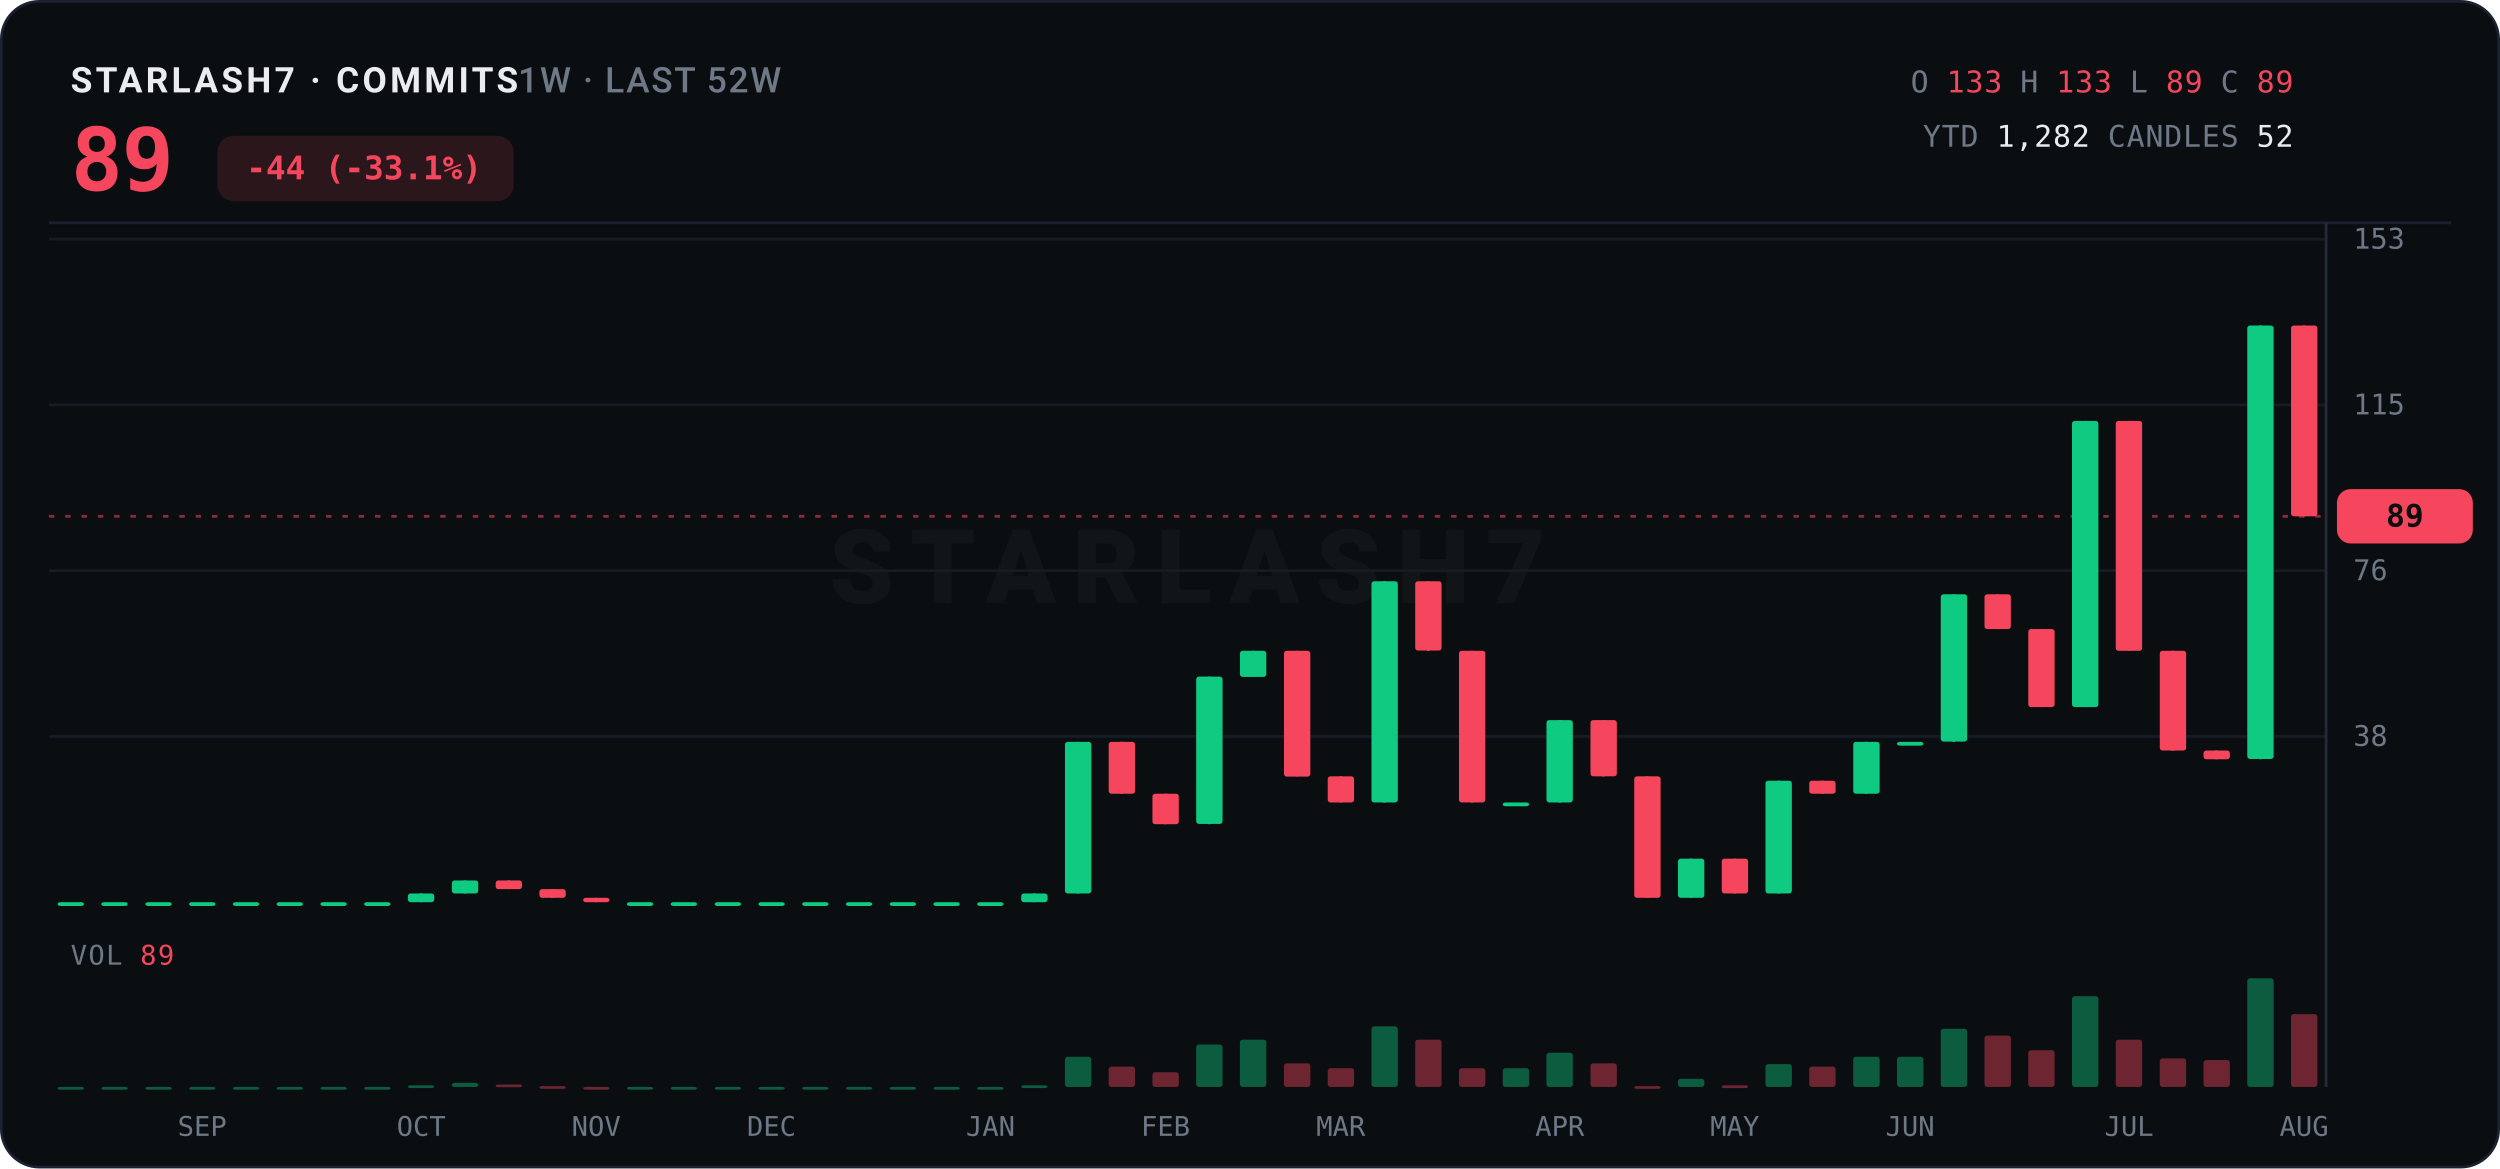
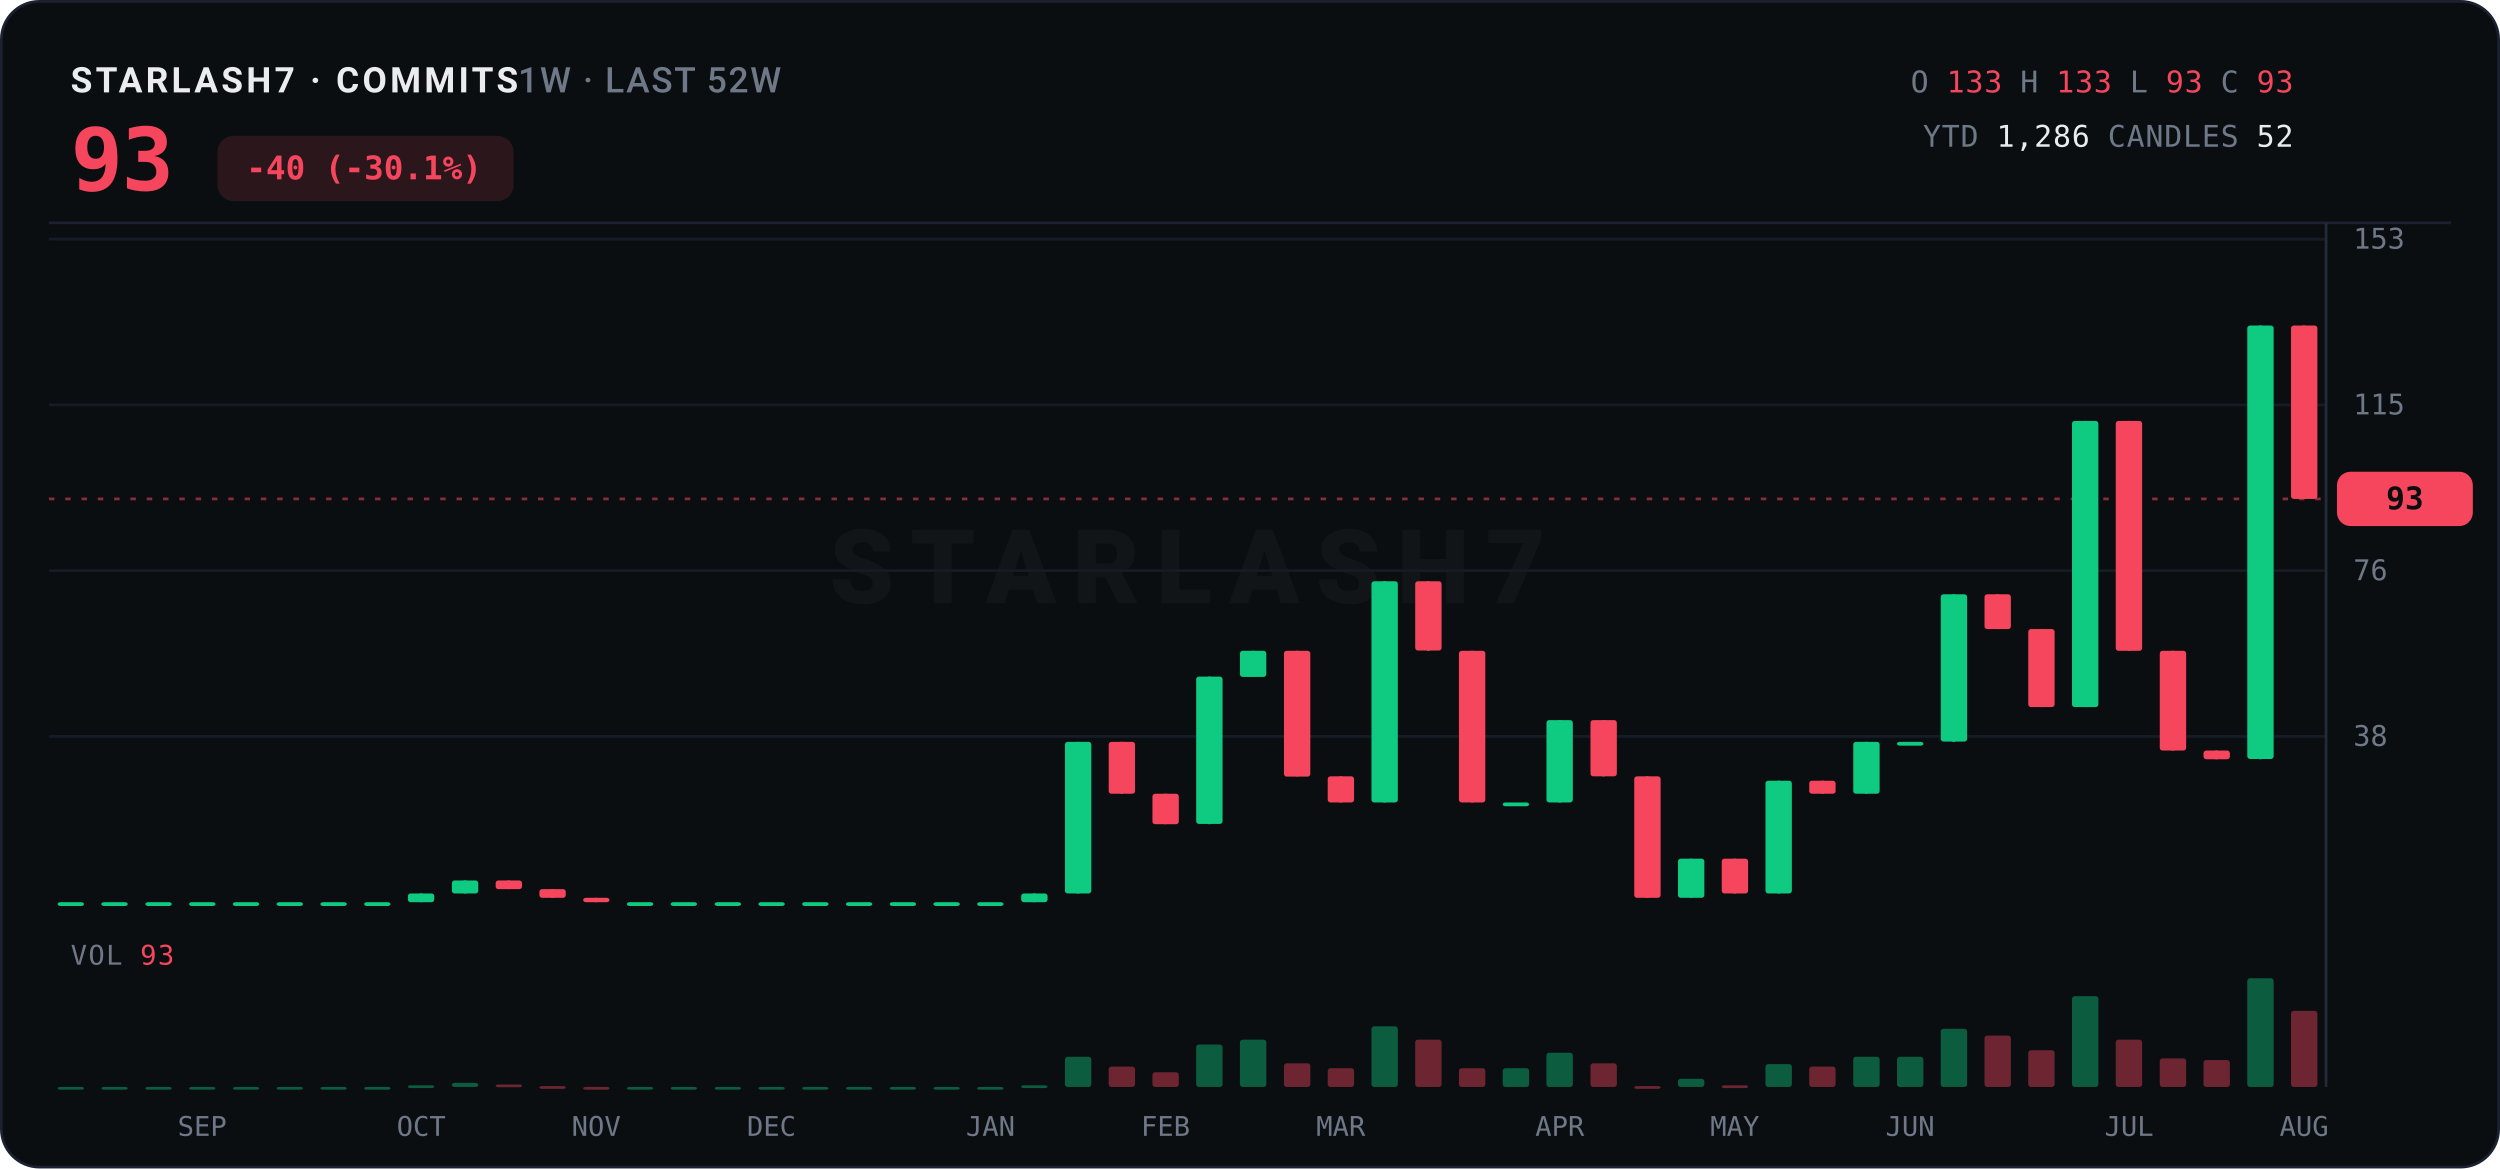
<svg xmlns="http://www.w3.org/2000/svg" width="920" height="430" viewBox="0 0 920 430">
  <rect x="0.5" y="0.5" width="919" height="429" rx="14" fill="#0B0E11" stroke="#1B2130" />
  <text x="26" y="34" font-family="ui-sans-serif,system-ui,-apple-system,'Segoe UI',Roboto,sans-serif" font-size="13" font-weight="700" letter-spacing="1.2" fill="#EAECEF">STARLASH7 · COMMITS<tspan fill="#6E7887" font-weight="500" letter-spacing="0.6">  1W · LAST 52W</tspan>
  </text>
-   <text x="26" y="70" font-family="ui-monospace,'SF Mono',SFMono-Regular,Menlo,Consolas,monospace" font-size="32" font-weight="800" fill="#F6465D" letter-spacing="-0.5">89</text>
+   <text x="26" y="70" font-family="ui-monospace,'SF Mono',SFMono-Regular,Menlo,Consolas,monospace" font-size="32" font-weight="800" fill="#F6465D" letter-spacing="-0.5">93</text>
  <rect x="80" y="50" width="109" height="24" rx="6" fill="#F6465D" opacity="0.14" />
-   <text x="134" y="66" text-anchor="middle" font-family="ui-monospace,'SF Mono',SFMono-Regular,Menlo,Consolas,monospace" font-size="12" font-weight="700" fill="#F6465D">-44 (-33.1%)</text>
+   <text x="134" y="66" text-anchor="middle" font-family="ui-monospace,'SF Mono',SFMono-Regular,Menlo,Consolas,monospace" font-size="12" font-weight="700" fill="#F6465D">-40 (-30.1%)</text>
  <text x="844" y="34" text-anchor="end" font-family="ui-monospace,'SF Mono',SFMono-Regular,Menlo,Consolas,monospace" font-size="11" letter-spacing="0.3">
    <tspan fill="#6E7887">O</tspan>
    <tspan fill="#F6465D">133</tspan>
    <tspan fill="#6E7887">H</tspan>
    <tspan fill="#F6465D">133</tspan>
    <tspan fill="#6E7887">L</tspan>
-     <tspan fill="#F6465D">89</tspan>
+     <tspan fill="#F6465D">93</tspan>
    <tspan fill="#6E7887">C</tspan>
-     <tspan fill="#F6465D">89</tspan>
+     <tspan fill="#F6465D">93</tspan>
  </text>
  <text x="844" y="54" text-anchor="end" font-family="ui-monospace,'SF Mono',SFMono-Regular,Menlo,Consolas,monospace" font-size="11" letter-spacing="0.3">
    <tspan fill="#6E7887">YTD</tspan>
-     <tspan fill="#EAECEF">1,282</tspan>
+     <tspan fill="#EAECEF">1,286</tspan>
    <tspan fill="#6E7887">CANDLES</tspan>
    <tspan fill="#EAECEF">52</tspan>
  </text>
  <line x1="18" y1="82" x2="902" y2="82" stroke="#1B2130" stroke-width="1" />
  <text x="437.0" y="222.0" text-anchor="middle" font-family="ui-sans-serif,system-ui,-apple-system,'Segoe UI',Roboto,sans-serif" font-size="38" font-weight="800" letter-spacing="6" fill="#EAECEF" opacity="0.035">STARLASH7</text>
  <line x1="18" y1="271.0" x2="856" y2="271.0" stroke="#161C26" stroke-width="1" />
  <text x="866" y="274.5" font-family="ui-monospace,'SF Mono',SFMono-Regular,Menlo,Consolas,monospace" font-size="10.5" fill="#6E7887">38</text>
  <line x1="18" y1="210.0" x2="856" y2="210.0" stroke="#161C26" stroke-width="1" />
  <text x="866" y="213.5" font-family="ui-monospace,'SF Mono',SFMono-Regular,Menlo,Consolas,monospace" font-size="10.5" fill="#6E7887">76</text>
  <line x1="18" y1="149.0" x2="856" y2="149.0" stroke="#161C26" stroke-width="1" />
  <text x="866" y="152.5" font-family="ui-monospace,'SF Mono',SFMono-Regular,Menlo,Consolas,monospace" font-size="10.5" fill="#6E7887">115</text>
  <line x1="18" y1="88.0" x2="856" y2="88.0" stroke="#161C26" stroke-width="1" />
  <text x="866" y="91.5" font-family="ui-monospace,'SF Mono',SFMono-Regular,Menlo,Consolas,monospace" font-size="10.5" fill="#6E7887">153</text>
  <line x1="856" y1="82" x2="856" y2="400" stroke="#242B38" stroke-width="1" />
-   <line x1="18" y1="190.0" x2="856" y2="190.0" stroke="#F6465D" stroke-width="1" stroke-dasharray="2 4" opacity="0.55" />
-   <rect x="860" y="180.0" width="50" height="20" rx="5" fill="#F6465D" />
-   <text x="885.0" y="193.8" text-anchor="middle" font-family="ui-monospace,'SF Mono',SFMono-Regular,Menlo,Consolas,monospace" font-size="11.5" font-weight="800" fill="#0B0E11">89</text>
+   <line x1="18" y1="183.6" x2="856" y2="183.6" stroke="#F6465D" stroke-width="1" stroke-dasharray="2 4" opacity="0.55" />
+   <rect x="860" y="173.6" width="50" height="20" rx="5" fill="#F6465D" />
+   <text x="885.0" y="187.4" text-anchor="middle" font-family="ui-monospace,'SF Mono',SFMono-Regular,Menlo,Consolas,monospace" font-size="11.5" font-weight="800" fill="#0B0E11">93</text>
  <line x1="26.1" y1="332.0" x2="26.1" y2="332.0" stroke="#0ECB81" stroke-width="1" />
  <rect x="21.2" y="332.0" width="9.7" height="1.4" rx="1" fill="#0ECB81" />
  <line x1="42.2" y1="332.0" x2="42.2" y2="332.0" stroke="#0ECB81" stroke-width="1" />
  <rect x="37.3" y="332.0" width="9.7" height="1.4" rx="1" fill="#0ECB81" />
  <line x1="58.3" y1="332.0" x2="58.3" y2="332.0" stroke="#0ECB81" stroke-width="1" />
  <rect x="53.5" y="332.0" width="9.7" height="1.4" rx="1" fill="#0ECB81" />
  <line x1="74.4" y1="332.0" x2="74.4" y2="332.0" stroke="#0ECB81" stroke-width="1" />
  <rect x="69.6" y="332.0" width="9.7" height="1.4" rx="1" fill="#0ECB81" />
  <line x1="90.5" y1="332.0" x2="90.5" y2="332.0" stroke="#0ECB81" stroke-width="1" />
  <rect x="85.7" y="332.0" width="9.7" height="1.4" rx="1" fill="#0ECB81" />
  <line x1="106.6" y1="332.0" x2="106.6" y2="332.0" stroke="#0ECB81" stroke-width="1" />
  <rect x="101.8" y="332.0" width="9.7" height="1.4" rx="1" fill="#0ECB81" />
  <line x1="122.8" y1="332.0" x2="122.8" y2="332.0" stroke="#0ECB81" stroke-width="1" />
  <rect x="117.9" y="332.0" width="9.7" height="1.4" rx="1" fill="#0ECB81" />
  <line x1="138.9" y1="332.0" x2="138.9" y2="332.0" stroke="#0ECB81" stroke-width="1" />
  <rect x="134.0" y="332.0" width="9.7" height="1.4" rx="1" fill="#0ECB81" />
  <line x1="155.0" y1="328.8" x2="155.0" y2="332.0" stroke="#0ECB81" stroke-width="1" />
  <rect x="150.1" y="328.8" width="9.7" height="3.2" rx="1" fill="#0ECB81" />
  <line x1="171.1" y1="324.0" x2="171.1" y2="328.8" stroke="#0ECB81" stroke-width="1" />
  <rect x="166.3" y="324.0" width="9.7" height="4.8" rx="1" fill="#0ECB81" />
  <line x1="187.2" y1="324.0" x2="187.2" y2="327.2" stroke="#F6465D" stroke-width="1" />
  <rect x="182.4" y="324.0" width="9.7" height="3.2" rx="1" fill="#F6465D" />
  <line x1="203.3" y1="327.2" x2="203.3" y2="330.4" stroke="#F6465D" stroke-width="1" />
  <rect x="198.5" y="327.2" width="9.7" height="3.2" rx="1" fill="#F6465D" />
  <line x1="219.4" y1="330.4" x2="219.4" y2="332.0" stroke="#F6465D" stroke-width="1" />
  <rect x="214.6" y="330.4" width="9.7" height="1.6" rx="1" fill="#F6465D" />
  <line x1="235.6" y1="332.0" x2="235.6" y2="332.0" stroke="#0ECB81" stroke-width="1" />
  <rect x="230.7" y="332.0" width="9.7" height="1.4" rx="1" fill="#0ECB81" />
  <line x1="251.7" y1="332.0" x2="251.7" y2="332.0" stroke="#0ECB81" stroke-width="1" />
  <rect x="246.8" y="332.0" width="9.7" height="1.4" rx="1" fill="#0ECB81" />
  <line x1="267.8" y1="332.0" x2="267.8" y2="332.0" stroke="#0ECB81" stroke-width="1" />
  <rect x="263.0" y="332.0" width="9.7" height="1.4" rx="1" fill="#0ECB81" />
  <line x1="283.9" y1="332.0" x2="283.9" y2="332.0" stroke="#0ECB81" stroke-width="1" />
  <rect x="279.1" y="332.0" width="9.7" height="1.4" rx="1" fill="#0ECB81" />
  <line x1="300.0" y1="332.0" x2="300.0" y2="332.0" stroke="#0ECB81" stroke-width="1" />
  <rect x="295.2" y="332.0" width="9.7" height="1.4" rx="1" fill="#0ECB81" />
  <line x1="316.1" y1="332.0" x2="316.1" y2="332.0" stroke="#0ECB81" stroke-width="1" />
  <rect x="311.3" y="332.0" width="9.7" height="1.4" rx="1" fill="#0ECB81" />
  <line x1="332.3" y1="332.0" x2="332.3" y2="332.0" stroke="#0ECB81" stroke-width="1" />
  <rect x="327.4" y="332.0" width="9.7" height="1.4" rx="1" fill="#0ECB81" />
  <line x1="348.4" y1="332.0" x2="348.4" y2="332.0" stroke="#0ECB81" stroke-width="1" />
  <rect x="343.5" y="332.0" width="9.7" height="1.4" rx="1" fill="#0ECB81" />
  <line x1="364.5" y1="332.0" x2="364.5" y2="332.0" stroke="#0ECB81" stroke-width="1" />
  <rect x="359.6" y="332.0" width="9.7" height="1.4" rx="1" fill="#0ECB81" />
  <line x1="380.6" y1="328.8" x2="380.6" y2="332.0" stroke="#0ECB81" stroke-width="1" />
  <rect x="375.8" y="328.8" width="9.7" height="3.2" rx="1" fill="#0ECB81" />
  <line x1="396.7" y1="273.0" x2="396.7" y2="328.8" stroke="#0ECB81" stroke-width="1" />
  <rect x="391.9" y="273.0" width="9.7" height="55.8" rx="1" fill="#0ECB81" />
  <line x1="412.8" y1="273.0" x2="412.8" y2="292.1" stroke="#F6465D" stroke-width="1" />
  <rect x="408.0" y="273.0" width="9.7" height="19.1" rx="1" fill="#F6465D" />
  <line x1="428.9" y1="292.1" x2="428.9" y2="303.3" stroke="#F6465D" stroke-width="1" />
  <rect x="424.1" y="292.1" width="9.7" height="11.2" rx="1" fill="#F6465D" />
  <line x1="445.1" y1="249.0" x2="445.1" y2="303.3" stroke="#0ECB81" stroke-width="1" />
  <rect x="440.2" y="249.0" width="9.7" height="54.2" rx="1" fill="#0ECB81" />
  <line x1="461.2" y1="239.5" x2="461.2" y2="249.0" stroke="#0ECB81" stroke-width="1" />
  <rect x="456.3" y="239.5" width="9.7" height="9.6" rx="1" fill="#0ECB81" />
  <line x1="477.3" y1="239.5" x2="477.3" y2="285.7" stroke="#F6465D" stroke-width="1" />
  <rect x="472.5" y="239.5" width="9.7" height="46.3" rx="1" fill="#F6465D" />
  <line x1="493.4" y1="285.7" x2="493.4" y2="295.3" stroke="#F6465D" stroke-width="1" />
  <rect x="488.6" y="285.7" width="9.7" height="9.6" rx="1" fill="#F6465D" />
  <line x1="509.5" y1="213.9" x2="509.5" y2="295.3" stroke="#0ECB81" stroke-width="1" />
  <rect x="504.7" y="213.9" width="9.7" height="81.4" rx="1" fill="#0ECB81" />
  <line x1="525.6" y1="213.9" x2="525.6" y2="239.5" stroke="#F6465D" stroke-width="1" />
  <rect x="520.8" y="213.9" width="9.7" height="25.5" rx="1" fill="#F6465D" />
  <line x1="541.8" y1="239.5" x2="541.8" y2="295.3" stroke="#F6465D" stroke-width="1" />
  <rect x="536.9" y="239.5" width="9.7" height="55.8" rx="1" fill="#F6465D" />
  <line x1="557.9" y1="295.3" x2="557.9" y2="295.3" stroke="#0ECB81" stroke-width="1" />
  <rect x="553.0" y="295.3" width="9.7" height="1.4" rx="1" fill="#0ECB81" />
  <line x1="574.0" y1="265.0" x2="574.0" y2="295.3" stroke="#0ECB81" stroke-width="1" />
  <rect x="569.1" y="265.0" width="9.7" height="30.3" rx="1" fill="#0ECB81" />
  <line x1="590.1" y1="265.0" x2="590.1" y2="285.7" stroke="#F6465D" stroke-width="1" />
  <rect x="585.3" y="265.0" width="9.7" height="20.7" rx="1" fill="#F6465D" />
  <line x1="606.2" y1="285.7" x2="606.2" y2="330.4" stroke="#F6465D" stroke-width="1" />
  <rect x="601.4" y="285.7" width="9.7" height="44.7" rx="1" fill="#F6465D" />
  <line x1="622.3" y1="316.0" x2="622.3" y2="330.4" stroke="#0ECB81" stroke-width="1" />
  <rect x="617.5" y="316.0" width="9.7" height="14.4" rx="1" fill="#0ECB81" />
  <line x1="638.4" y1="316.0" x2="638.4" y2="328.8" stroke="#F6465D" stroke-width="1" />
  <rect x="633.6" y="316.0" width="9.7" height="12.8" rx="1" fill="#F6465D" />
  <line x1="654.6" y1="287.3" x2="654.6" y2="328.8" stroke="#0ECB81" stroke-width="1" />
  <rect x="649.7" y="287.3" width="9.7" height="41.5" rx="1" fill="#0ECB81" />
  <line x1="670.7" y1="287.3" x2="670.7" y2="292.1" stroke="#F6465D" stroke-width="1" />
  <rect x="665.8" y="287.3" width="9.7" height="4.8" rx="1" fill="#F6465D" />
  <line x1="686.8" y1="273.0" x2="686.8" y2="292.1" stroke="#0ECB81" stroke-width="1" />
  <rect x="682.0" y="273.0" width="9.7" height="19.1" rx="1" fill="#0ECB81" />
  <line x1="702.9" y1="273.0" x2="702.9" y2="273.0" stroke="#0ECB81" stroke-width="1" />
  <rect x="698.1" y="273.0" width="9.7" height="1.4" rx="1" fill="#0ECB81" />
  <line x1="719.0" y1="218.7" x2="719.0" y2="273.0" stroke="#0ECB81" stroke-width="1" />
  <rect x="714.2" y="218.7" width="9.7" height="54.2" rx="1" fill="#0ECB81" />
  <line x1="735.1" y1="218.7" x2="735.1" y2="231.5" stroke="#F6465D" stroke-width="1" />
  <rect x="730.3" y="218.7" width="9.7" height="12.8" rx="1" fill="#F6465D" />
  <line x1="751.2" y1="231.5" x2="751.2" y2="260.2" stroke="#F6465D" stroke-width="1" />
  <rect x="746.4" y="231.5" width="9.7" height="28.7" rx="1" fill="#F6465D" />
  <line x1="767.4" y1="154.9" x2="767.4" y2="260.2" stroke="#0ECB81" stroke-width="1" />
  <rect x="762.5" y="154.9" width="9.7" height="105.3" rx="1" fill="#0ECB81" />
  <line x1="783.5" y1="154.9" x2="783.5" y2="239.5" stroke="#F6465D" stroke-width="1" />
  <rect x="778.6" y="154.9" width="9.7" height="84.6" rx="1" fill="#F6465D" />
  <line x1="799.6" y1="239.5" x2="799.6" y2="276.2" stroke="#F6465D" stroke-width="1" />
  <rect x="794.8" y="239.5" width="9.7" height="36.7" rx="1" fill="#F6465D" />
  <line x1="815.7" y1="276.2" x2="815.7" y2="279.4" stroke="#F6465D" stroke-width="1" />
  <rect x="810.9" y="276.2" width="9.7" height="3.2" rx="1" fill="#F6465D" />
  <line x1="831.8" y1="119.8" x2="831.8" y2="279.4" stroke="#0ECB81" stroke-width="1" />
  <rect x="827.0" y="119.8" width="9.7" height="159.5" rx="1" fill="#0ECB81" />
-   <line x1="847.9" y1="119.8" x2="847.9" y2="190.0" stroke="#F6465D" stroke-width="1" />
-   <rect x="843.1" y="119.8" width="9.7" height="70.2" rx="1" fill="#F6465D" />
-   <text x="26" y="355" font-family="ui-monospace,'SF Mono',SFMono-Regular,Menlo,Consolas,monospace" font-size="10" letter-spacing="0.5" fill="#6E7887">VOL <tspan fill="#F6465D">89</tspan>
+   <line x1="847.9" y1="119.8" x2="847.9" y2="183.6" stroke="#F6465D" stroke-width="1" />
+   <rect x="843.1" y="119.8" width="9.7" height="63.8" rx="1" fill="#F6465D" />
+   <text x="26" y="355" font-family="ui-monospace,'SF Mono',SFMono-Regular,Menlo,Consolas,monospace" font-size="10" letter-spacing="0.5" fill="#6E7887">VOL <tspan fill="#F6465D">93</tspan>
  </text>
  <rect x="21.2" y="400.0" width="9.7" height="1.0" rx="1" fill="#0ECB81" opacity="0.42" />
  <rect x="37.3" y="400.0" width="9.7" height="1.0" rx="1" fill="#0ECB81" opacity="0.42" />
  <rect x="53.5" y="400.0" width="9.7" height="1.0" rx="1" fill="#0ECB81" opacity="0.42" />
  <rect x="69.6" y="400.0" width="9.7" height="1.0" rx="1" fill="#0ECB81" opacity="0.42" />
  <rect x="85.7" y="400.0" width="9.7" height="1.0" rx="1" fill="#0ECB81" opacity="0.42" />
  <rect x="101.8" y="400.0" width="9.7" height="1.0" rx="1" fill="#0ECB81" opacity="0.42" />
  <rect x="117.9" y="400.0" width="9.7" height="1.0" rx="1" fill="#0ECB81" opacity="0.42" />
  <rect x="134.0" y="400.0" width="9.7" height="1.0" rx="1" fill="#0ECB81" opacity="0.42" />
  <rect x="150.1" y="399.4" width="9.7" height="1.0" rx="1" fill="#0ECB81" opacity="0.42" />
  <rect x="166.3" y="398.5" width="9.7" height="1.5" rx="1" fill="#0ECB81" opacity="0.42" />
  <rect x="182.4" y="399.1" width="9.7" height="1.0" rx="1" fill="#F6465D" opacity="0.42" />
  <rect x="198.5" y="399.7" width="9.7" height="1.0" rx="1" fill="#F6465D" opacity="0.42" />
  <rect x="214.6" y="400.0" width="9.7" height="1.0" rx="1" fill="#F6465D" opacity="0.42" />
  <rect x="230.7" y="400.0" width="9.7" height="1.0" rx="1" fill="#0ECB81" opacity="0.42" />
  <rect x="246.8" y="400.0" width="9.7" height="1.0" rx="1" fill="#0ECB81" opacity="0.42" />
  <rect x="263.0" y="400.0" width="9.7" height="1.0" rx="1" fill="#0ECB81" opacity="0.42" />
  <rect x="279.1" y="400.0" width="9.7" height="1.0" rx="1" fill="#0ECB81" opacity="0.42" />
  <rect x="295.2" y="400.0" width="9.7" height="1.0" rx="1" fill="#0ECB81" opacity="0.42" />
  <rect x="311.3" y="400.0" width="9.7" height="1.0" rx="1" fill="#0ECB81" opacity="0.42" />
  <rect x="327.4" y="400.0" width="9.7" height="1.0" rx="1" fill="#0ECB81" opacity="0.42" />
  <rect x="343.5" y="400.0" width="9.7" height="1.0" rx="1" fill="#0ECB81" opacity="0.42" />
  <rect x="359.6" y="400.0" width="9.7" height="1.0" rx="1" fill="#0ECB81" opacity="0.42" />
  <rect x="375.8" y="399.4" width="9.7" height="1.0" rx="1" fill="#0ECB81" opacity="0.42" />
  <rect x="391.9" y="388.9" width="9.7" height="11.1" rx="1" fill="#0ECB81" opacity="0.42" />
  <rect x="408.0" y="392.5" width="9.7" height="7.5" rx="1" fill="#F6465D" opacity="0.42" />
  <rect x="424.1" y="394.6" width="9.7" height="5.4" rx="1" fill="#F6465D" opacity="0.42" />
  <rect x="440.2" y="384.4" width="9.7" height="15.6" rx="1" fill="#0ECB81" opacity="0.42" />
  <rect x="456.3" y="382.6" width="9.7" height="17.4" rx="1" fill="#0ECB81" opacity="0.42" />
  <rect x="472.5" y="391.3" width="9.7" height="8.7" rx="1" fill="#F6465D" opacity="0.42" />
  <rect x="488.6" y="393.1" width="9.7" height="6.9" rx="1" fill="#F6465D" opacity="0.42" />
  <rect x="504.7" y="377.7" width="9.7" height="22.3" rx="1" fill="#0ECB81" opacity="0.42" />
  <rect x="520.8" y="382.6" width="9.7" height="17.4" rx="1" fill="#F6465D" opacity="0.42" />
  <rect x="536.9" y="393.1" width="9.7" height="6.9" rx="1" fill="#F6465D" opacity="0.42" />
  <rect x="553.0" y="393.1" width="9.7" height="6.9" rx="1" fill="#0ECB81" opacity="0.42" />
  <rect x="569.1" y="387.4" width="9.7" height="12.6" rx="1" fill="#0ECB81" opacity="0.42" />
  <rect x="585.3" y="391.3" width="9.7" height="8.7" rx="1" fill="#F6465D" opacity="0.42" />
  <rect x="601.4" y="399.7" width="9.7" height="1.0" rx="1" fill="#F6465D" opacity="0.42" />
  <rect x="617.5" y="397.0" width="9.7" height="3.0" rx="1" fill="#0ECB81" opacity="0.42" />
  <rect x="633.6" y="399.4" width="9.7" height="1.0" rx="1" fill="#F6465D" opacity="0.42" />
  <rect x="649.7" y="391.6" width="9.7" height="8.4" rx="1" fill="#0ECB81" opacity="0.42" />
  <rect x="665.8" y="392.5" width="9.7" height="7.5" rx="1" fill="#F6465D" opacity="0.42" />
  <rect x="682.0" y="388.9" width="9.7" height="11.1" rx="1" fill="#0ECB81" opacity="0.42" />
  <rect x="698.1" y="388.9" width="9.7" height="11.1" rx="1" fill="#0ECB81" opacity="0.42" />
  <rect x="714.2" y="378.6" width="9.7" height="21.4" rx="1" fill="#0ECB81" opacity="0.42" />
  <rect x="730.3" y="381.1" width="9.7" height="18.9" rx="1" fill="#F6465D" opacity="0.42" />
  <rect x="746.4" y="386.5" width="9.7" height="13.5" rx="1" fill="#F6465D" opacity="0.42" />
  <rect x="762.5" y="366.6" width="9.7" height="33.4" rx="1" fill="#0ECB81" opacity="0.42" />
  <rect x="778.6" y="382.6" width="9.7" height="17.4" rx="1" fill="#F6465D" opacity="0.42" />
  <rect x="794.8" y="389.5" width="9.7" height="10.5" rx="1" fill="#F6465D" opacity="0.42" />
  <rect x="810.9" y="390.1" width="9.7" height="9.9" rx="1" fill="#F6465D" opacity="0.42" />
  <rect x="827.0" y="360.0" width="9.7" height="40.0" rx="1" fill="#0ECB81" opacity="0.42" />
-   <rect x="843.1" y="373.2" width="9.7" height="26.8" rx="1" fill="#F6465D" opacity="0.42" />
+   <rect x="843.1" y="372.0" width="9.7" height="28.0" rx="1" fill="#F6465D" opacity="0.42" />
  <text x="74.4" y="418" text-anchor="middle" font-family="ui-monospace,'SF Mono',SFMono-Regular,Menlo,Consolas,monospace" font-size="10" fill="#6E7887">SEP</text>
  <text x="155.0" y="418" text-anchor="middle" font-family="ui-monospace,'SF Mono',SFMono-Regular,Menlo,Consolas,monospace" font-size="10" fill="#6E7887">OCT</text>
  <text x="219.4" y="418" text-anchor="middle" font-family="ui-monospace,'SF Mono',SFMono-Regular,Menlo,Consolas,monospace" font-size="10" fill="#6E7887">NOV</text>
  <text x="283.9" y="418" text-anchor="middle" font-family="ui-monospace,'SF Mono',SFMono-Regular,Menlo,Consolas,monospace" font-size="10" fill="#6E7887">DEC</text>
  <text x="364.5" y="418" text-anchor="middle" font-family="ui-monospace,'SF Mono',SFMono-Regular,Menlo,Consolas,monospace" font-size="10" fill="#6E7887">JAN</text>
  <text x="428.9" y="418" text-anchor="middle" font-family="ui-monospace,'SF Mono',SFMono-Regular,Menlo,Consolas,monospace" font-size="10" fill="#6E7887">FEB</text>
  <text x="493.4" y="418" text-anchor="middle" font-family="ui-monospace,'SF Mono',SFMono-Regular,Menlo,Consolas,monospace" font-size="10" fill="#6E7887">MAR</text>
  <text x="574.0" y="418" text-anchor="middle" font-family="ui-monospace,'SF Mono',SFMono-Regular,Menlo,Consolas,monospace" font-size="10" fill="#6E7887">APR</text>
  <text x="638.4" y="418" text-anchor="middle" font-family="ui-monospace,'SF Mono',SFMono-Regular,Menlo,Consolas,monospace" font-size="10" fill="#6E7887">MAY</text>
  <text x="702.9" y="418" text-anchor="middle" font-family="ui-monospace,'SF Mono',SFMono-Regular,Menlo,Consolas,monospace" font-size="10" fill="#6E7887">JUN</text>
  <text x="783.5" y="418" text-anchor="middle" font-family="ui-monospace,'SF Mono',SFMono-Regular,Menlo,Consolas,monospace" font-size="10" fill="#6E7887">JUL</text>
  <text x="847.9" y="418" text-anchor="middle" font-family="ui-monospace,'SF Mono',SFMono-Regular,Menlo,Consolas,monospace" font-size="10" fill="#6E7887">AUG</text>
</svg>
